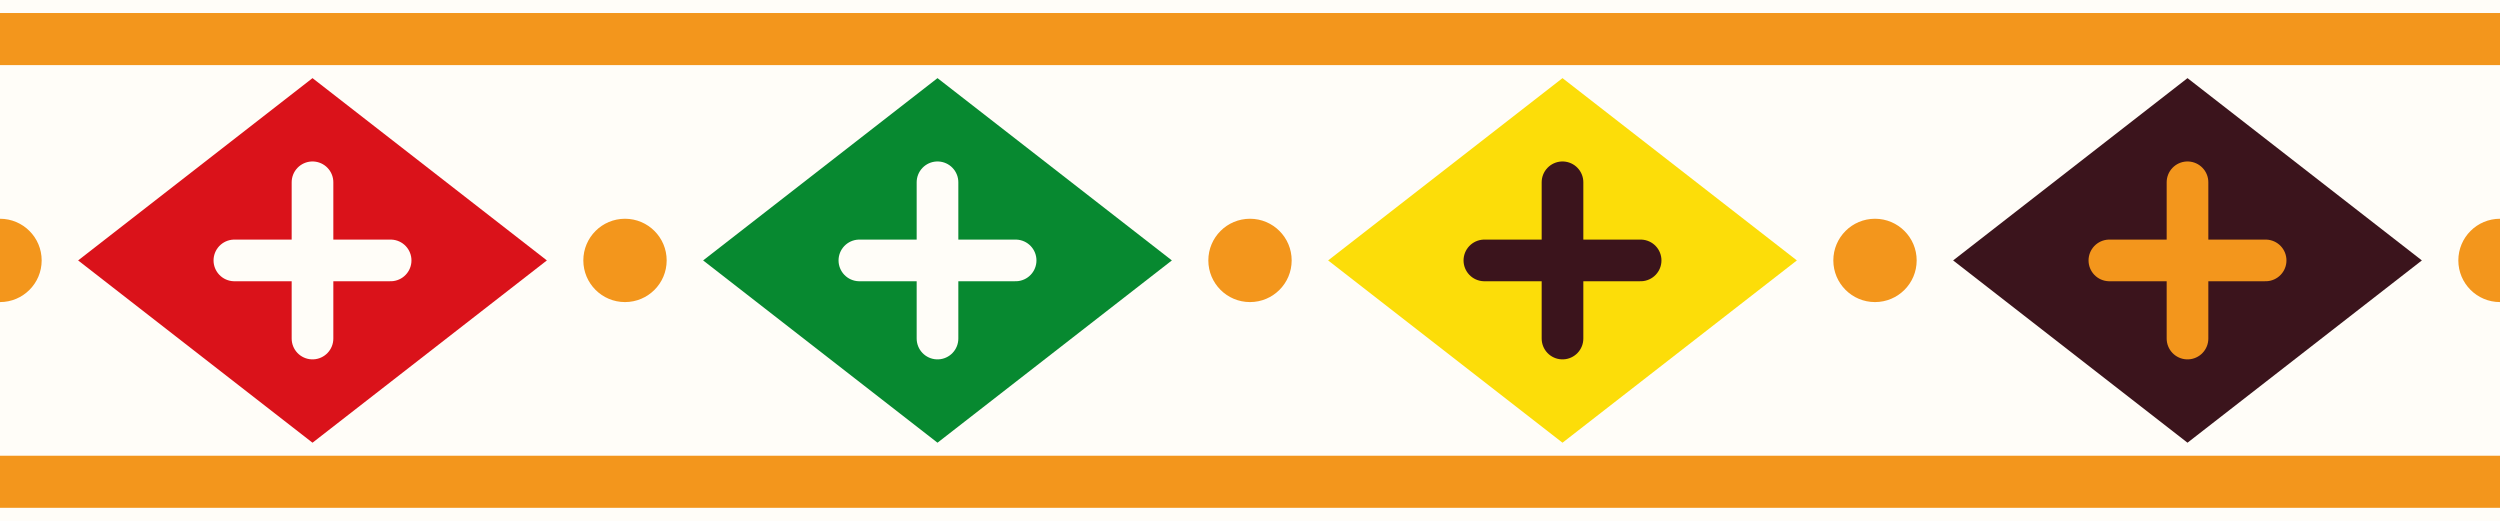
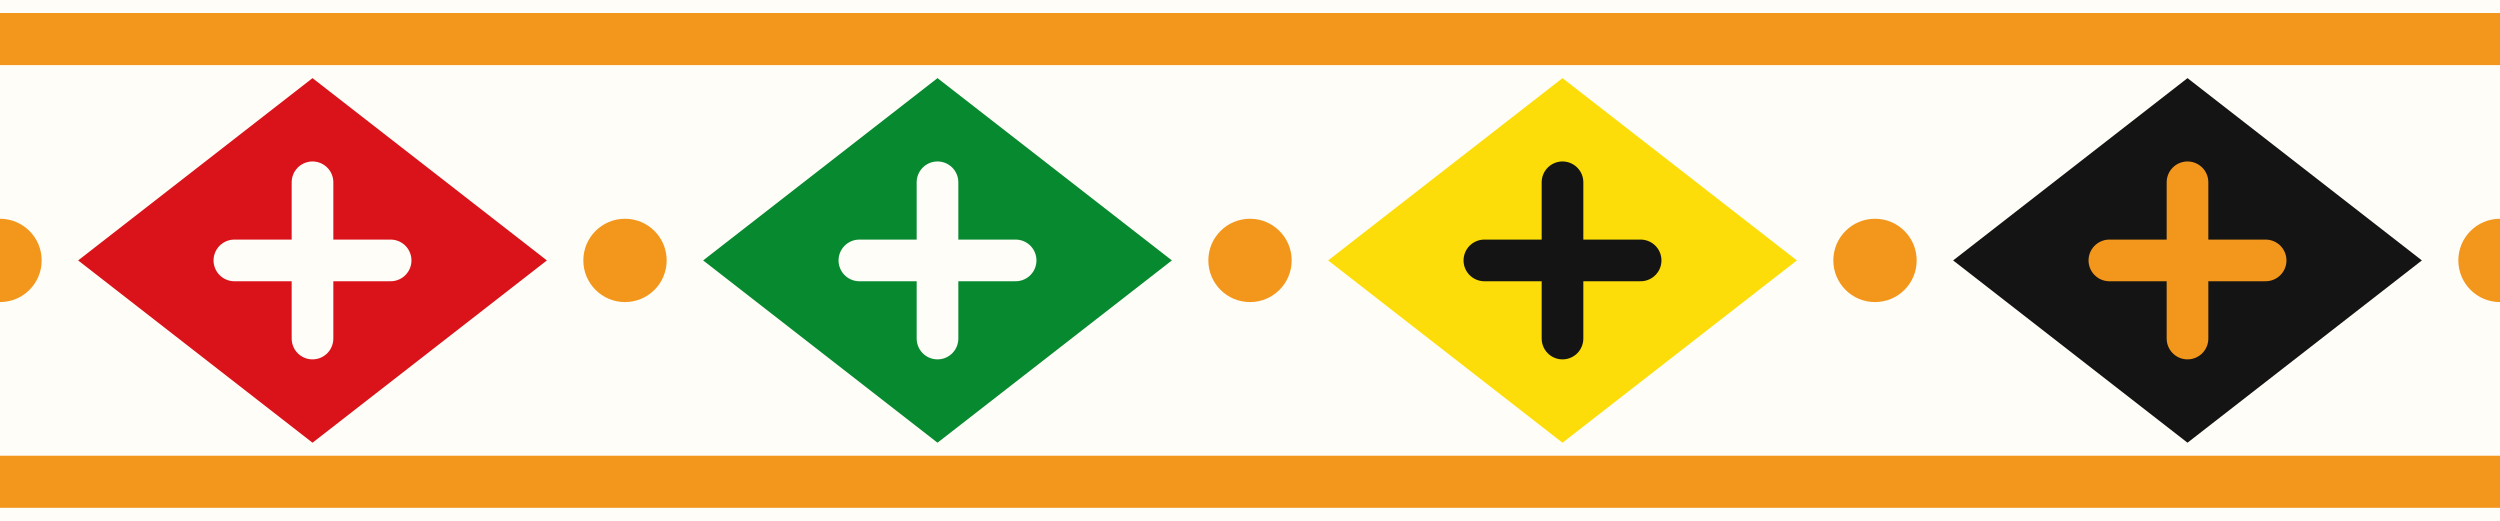
<svg xmlns="http://www.w3.org/2000/svg" width="96" height="20" viewBox="0 0 96 20">
  <rect width="96" height="20" fill="#fffdf8" />
  <path d="M0 1.5H96M0 18.5H96" stroke="#f3961c" stroke-width="2" />
  <path d="M12 3 21 10 12 17 3 10Z" fill="#da121a" />
  <path d="M36 3 45 10 36 17 27 10Z" fill="#078930" />
  <path d="M60 3 69 10 60 17 51 10Z" fill="#fcdd09" />
-   <path d="M84 3 93 10 84 17 75 10Z" fill="#3b141c" />
+   <path d="M84 3 93 10 84 17 75 10Z" fill="#141414" />
  <g fill="none" stroke-width="1.6" stroke-linecap="round">
    <path d="M12 7v6M9 10h6" stroke="#fffdf8" />
    <path d="M36 7v6M33 10h6" stroke="#fffdf8" />
-     <path d="M60 7v6M57 10h6" stroke="#3b141c" />
+     <path d="M60 7v6M57 10h6" stroke="#141414" />
    <path d="M84 7v6M81 10h6" stroke="#f3961c" />
  </g>
  <g fill="#f3961c">
    <circle cx="0" cy="10" r="1.6" />
    <circle cx="24" cy="10" r="1.6" />
    <circle cx="48" cy="10" r="1.6" />
    <circle cx="72" cy="10" r="1.6" />
    <circle cx="96" cy="10" r="1.6" />
  </g>
</svg>
